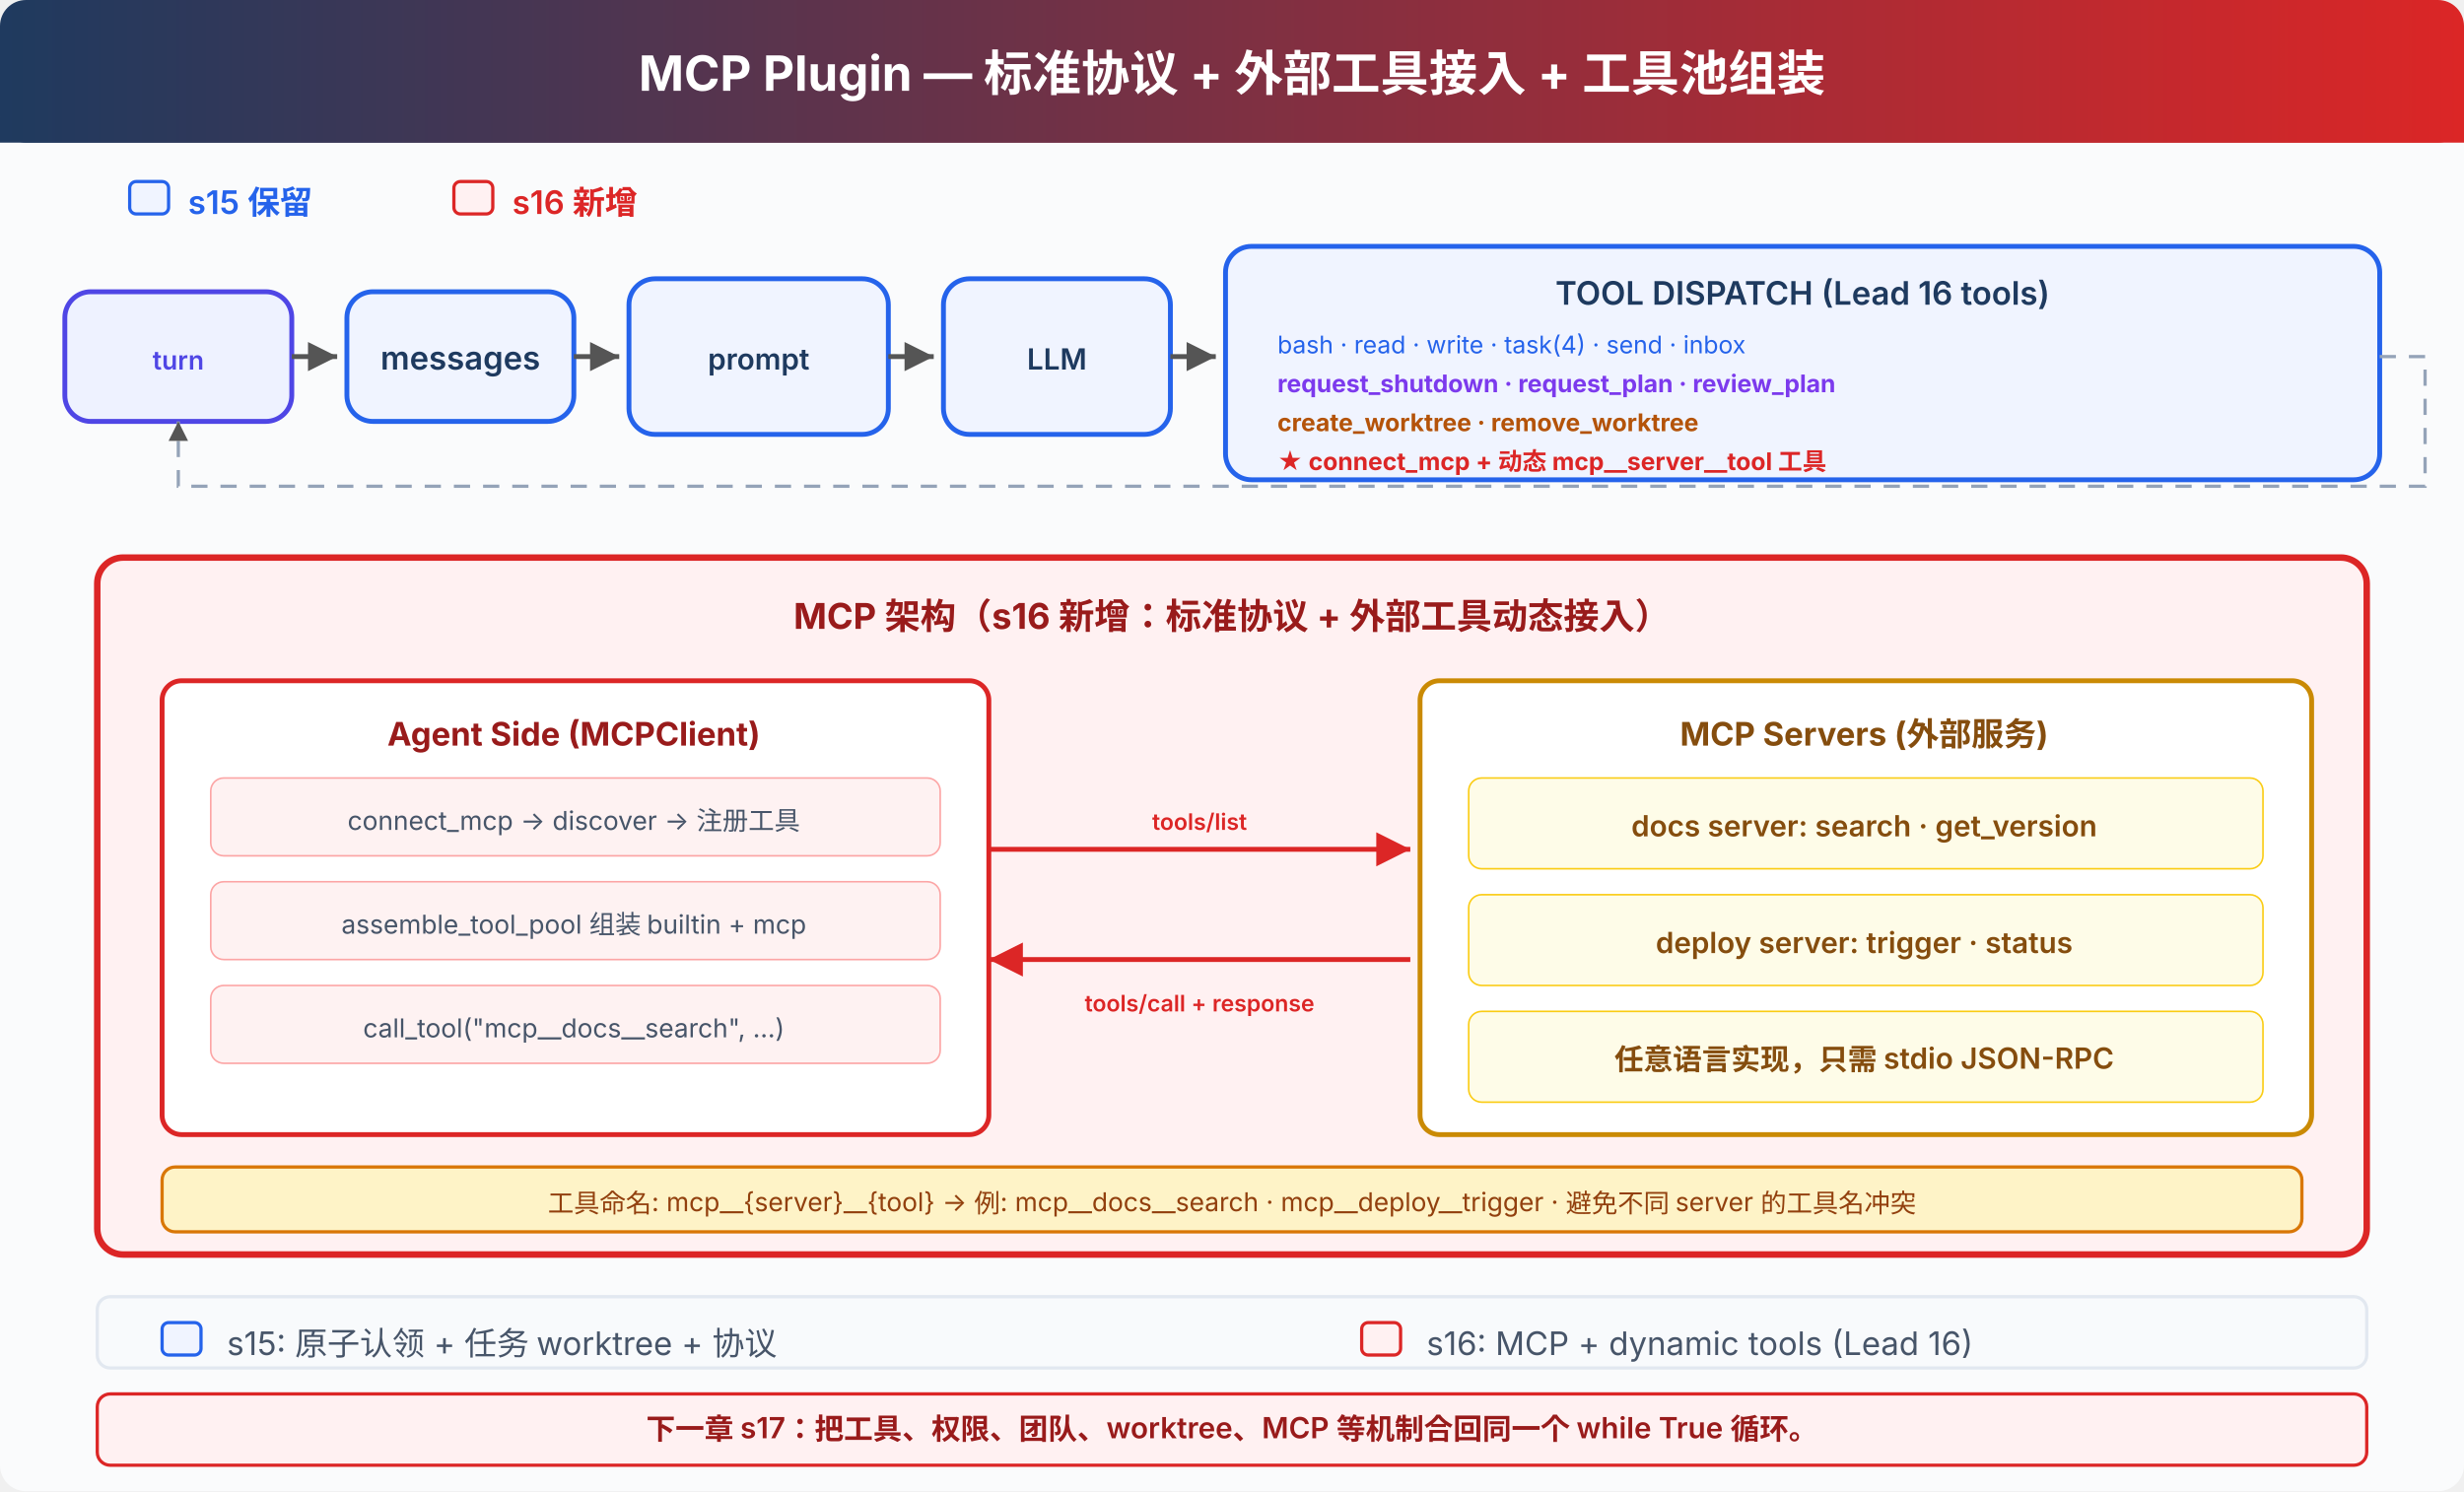
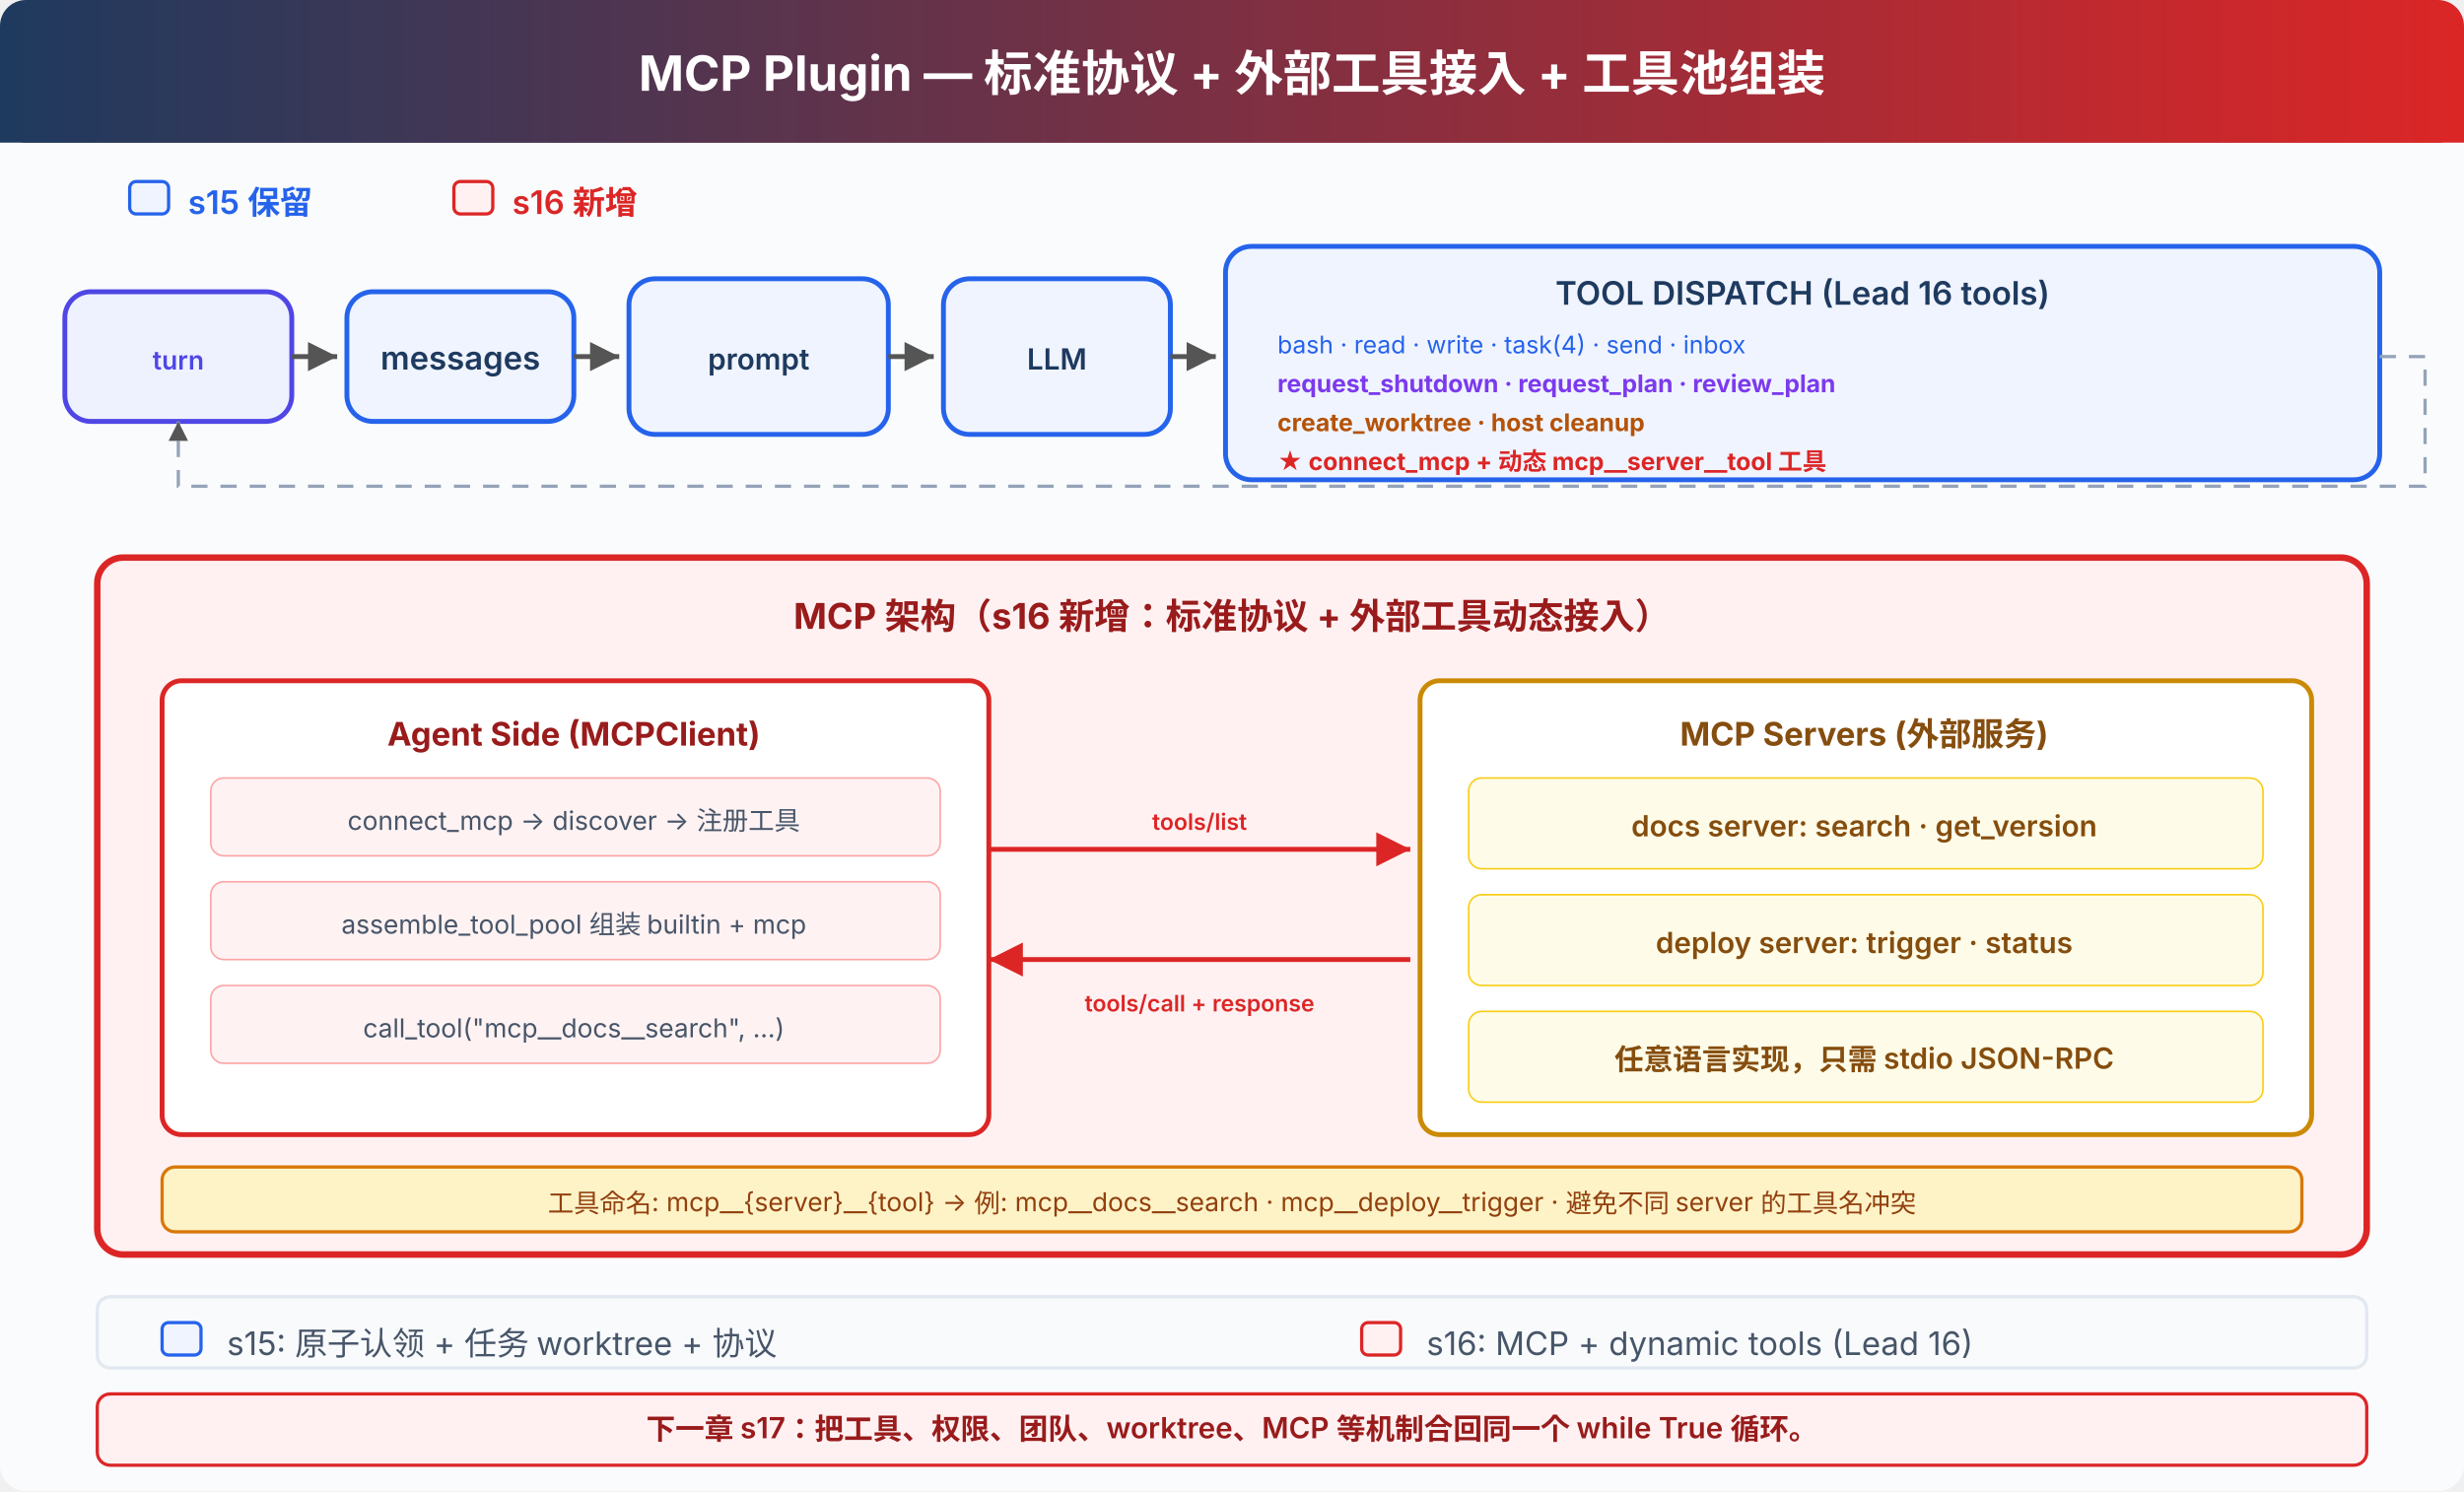
<svg xmlns="http://www.w3.org/2000/svg" viewBox="0 0 760 460" font-family="system-ui, -apple-system, sans-serif">
  <defs>
    <linearGradient id="header" x1="0" y1="0" x2="1" y2="0">
      <stop offset="0%" stop-color="#1e3a5f" />
      <stop offset="100%" stop-color="#dc2626" />
    </linearGradient>
    <marker id="arrow" viewBox="0 0 10 10" refX="10" refY="5" markerWidth="6" markerHeight="6" orient="auto-start-reverse">
      <path d="M 0 0 L 10 5 L 0 10 z" fill="#555" />
    </marker>
    <marker id="arrow-rose" viewBox="0 0 10 10" refX="10" refY="5" markerWidth="7" markerHeight="7" orient="auto-start-reverse">
      <path d="M 0 0 L 10 5 L 0 10 z" fill="#dc2626" />
    </marker>
    <marker id="arrow-rose-left" viewBox="0 0 10 10" refX="10" refY="5" markerWidth="6" markerHeight="6" orient="auto-start-reverse">
      <path d="M 10 0 L 0 5 L 10 10 z" fill="#dc2626" />
    </marker>
  </defs>
  <rect width="760" height="460" fill="#fafbfc" rx="8" />
  <rect x="0" y="0" width="760" height="44" fill="url(#header)" rx="8" />
  <rect x="0" y="36" width="760" height="8" fill="url(#header)" />
  <text x="380" y="28" fill="#fff" font-size="15" font-weight="700" text-anchor="middle">MCP Plugin — 标准协议 + 外部工具接入 + 工具池组装</text>
  <rect x="40" y="56" width="12" height="10" rx="2" fill="#f0f4ff" stroke="#2563eb" stroke-width="1" />
  <text x="58" y="66" fill="#2563eb" font-size="10" font-weight="600">s15 保留</text>
  <rect x="140" y="56" width="12" height="10" rx="2" fill="#fff1f2" stroke="#dc2626" stroke-width="1" />
  <text x="158" y="66" fill="#dc2626" font-size="10" font-weight="600">s16 新增</text>
  <rect x="20" y="90" width="70" height="40" rx="8" fill="#eef2ff" stroke="#4f46e5" stroke-width="1.5" />
  <text x="55" y="114" fill="#4f46e5" font-size="8" font-weight="600" text-anchor="middle">turn</text>
  <line x1="90" y1="110" x2="104" y2="110" stroke="#555" stroke-width="1.5" marker-end="url(#arrow)" />
  <rect x="107" y="90" width="70" height="40" rx="8" fill="#f0f4ff" stroke="#2563eb" stroke-width="1.5" />
  <text x="142" y="114" fill="#1e3a5f" font-size="10" font-weight="600" text-anchor="middle">messages</text>
  <line x1="177" y1="110" x2="191" y2="110" stroke="#555" stroke-width="1.5" marker-end="url(#arrow)" />
  <rect x="194" y="86" width="80" height="48" rx="8" fill="#f0f4ff" stroke="#2563eb" stroke-width="1.5" />
  <text x="234" y="114" fill="#1e3a5f" font-size="9" font-weight="600" text-anchor="middle">prompt</text>
  <line x1="274" y1="110" x2="288" y2="110" stroke="#555" stroke-width="1.5" marker-end="url(#arrow)" />
  <rect x="291" y="86" width="70" height="48" rx="8" fill="#f0f4ff" stroke="#2563eb" stroke-width="1.5" />
  <text x="326" y="114" fill="#1e3a5f" font-size="9" font-weight="600" text-anchor="middle">LLM</text>
  <line x1="361" y1="110" x2="375" y2="110" stroke="#555" stroke-width="1.5" marker-end="url(#arrow)" />
  <rect x="378" y="76" width="356" height="72" rx="8" fill="#f0f4ff" stroke="#2563eb" stroke-width="1.5" />
  <text x="556" y="94" fill="#1e3a5f" font-size="10" font-weight="600" text-anchor="middle">TOOL DISPATCH (Lead 16 tools)</text>
  <text x="394" y="109" fill="#2563eb" font-size="7.5">bash · read · write · task(4) · send · inbox</text>
  <text x="394" y="121" fill="#7c3aed" font-size="7.5" font-weight="700">request_shutdown · request_plan · review_plan</text>
-   <text x="394" y="133" fill="#b45309" font-size="7.5" font-weight="700">create_worktree · remove_worktree</text>
+   <text x="394" y="133" fill="#b45309" font-size="7.5" font-weight="700">create_worktree · host cleanup</text>
  <text x="394" y="145" fill="#dc2626" font-size="7.5" font-weight="700">★ connect_mcp + 动态 mcp__server__tool 工具</text>
  <path d="M 734 110 L 748 110 L 748 150 L 55 150 L 55 130" fill="none" stroke="#94a3b8" stroke-width="1" marker-end="url(#arrow)" stroke-dasharray="5,4" />
  <rect x="30" y="172" width="700" height="215" rx="8" fill="#fff1f2" stroke="#dc2626" stroke-width="2" />
  <text x="380" y="194" fill="#991b1b" font-size="11" font-weight="700" text-anchor="middle">MCP 架构（s16 新增：标准协议 + 外部工具动态接入）</text>
  <rect x="50" y="210" width="255" height="140" rx="6" fill="#fff" stroke="#dc2626" stroke-width="1.5" />
  <text x="177" y="230" fill="#991b1b" font-size="10" font-weight="700" text-anchor="middle">Agent Side (MCPClient)</text>
  <rect x="65" y="240" width="225" height="24" rx="4" fill="#fef2f2" stroke="#fca5a5" stroke-width="0.5" />
  <text x="177" y="256" fill="#475569" font-size="8" text-anchor="middle">connect_mcp → discover → 注册工具</text>
  <rect x="65" y="272" width="225" height="24" rx="4" fill="#fef2f2" stroke="#fca5a5" stroke-width="0.5" />
  <text x="177" y="288" fill="#475569" font-size="8" text-anchor="middle">assemble_tool_pool 组装 builtin + mcp</text>
  <rect x="65" y="304" width="225" height="24" rx="4" fill="#fef2f2" stroke="#fca5a5" stroke-width="0.5" />
  <text x="177" y="320" fill="#475569" font-size="8" text-anchor="middle">call_tool("mcp__docs__search", ...)</text>
  <line x1="305" y1="262" x2="435" y2="262" stroke="#dc2626" stroke-width="1.5" marker-end="url(#arrow-rose)" />
  <text x="370" y="256" fill="#dc2626" font-size="7" font-weight="600" text-anchor="middle">tools/list</text>
  <line x1="435" y1="296" x2="305" y2="296" stroke="#dc2626" stroke-width="1.5" marker-end="url(#arrow-rose)" />
  <text x="370" y="312" fill="#dc2626" font-size="7" font-weight="600" text-anchor="middle">tools/call + response</text>
  <rect x="438" y="210" width="275" height="140" rx="6" fill="#fff" stroke="#ca8a04" stroke-width="1.5" />
  <text x="575" y="230" fill="#854d0e" font-size="10" font-weight="700" text-anchor="middle">MCP Servers (外部服务)</text>
  <rect x="453" y="240" width="245" height="28" rx="4" fill="#fefce8" stroke="#facc15" stroke-width="0.5" />
  <text x="575" y="258" fill="#854d0e" font-size="9" font-weight="600" text-anchor="middle">docs server: search · get_version</text>
  <rect x="453" y="276" width="245" height="28" rx="4" fill="#fefce8" stroke="#facc15" stroke-width="0.5" />
  <text x="575" y="294" fill="#854d0e" font-size="9" font-weight="600" text-anchor="middle">deploy server: trigger · status</text>
  <rect x="453" y="312" width="245" height="28" rx="4" fill="#fefce8" stroke="#facc15" stroke-width="0.5" />
  <text x="575" y="330" fill="#854d0e" font-size="9" font-weight="600" text-anchor="middle">任意语言实现，只需 stdio JSON-RPC</text>
  <rect x="50" y="360" width="660" height="20" rx="4" fill="#fef3c7" stroke="#d97706" stroke-width="1" />
  <text x="380" y="374" fill="#92400e" font-size="8" text-anchor="middle">工具命名: mcp__{server}__{tool} → 例: mcp__docs__search · mcp__deploy__trigger · 避免不同 server 的工具名冲突</text>
  <rect x="30" y="400" width="700" height="22" rx="4" fill="#f8fafc" stroke="#e2e8f0" stroke-width="1" />
  <rect x="50" y="408" width="12" height="10" rx="2" fill="#f0f4ff" stroke="#2563eb" stroke-width="1" />
  <text x="70" y="418" fill="#475569" font-size="10">s15: 原子认领 + 任务 worktree + 协议</text>
  <rect x="420" y="408" width="12" height="10" rx="2" fill="#fff1f2" stroke="#dc2626" stroke-width="1" />
  <text x="440" y="418" fill="#475569" font-size="10">s16: MCP + dynamic tools (Lead 16)</text>
  <rect x="30" y="430" width="700" height="22" rx="4" fill="#fff1f2" stroke="#dc2626" stroke-width="1" />
  <text x="380" y="444" fill="#991b1b" font-size="9" font-weight="600" text-anchor="middle">下一章 s17：把工具、权限、团队、worktree、MCP 等机制合回同一个 while True 循环。</text>
</svg>
